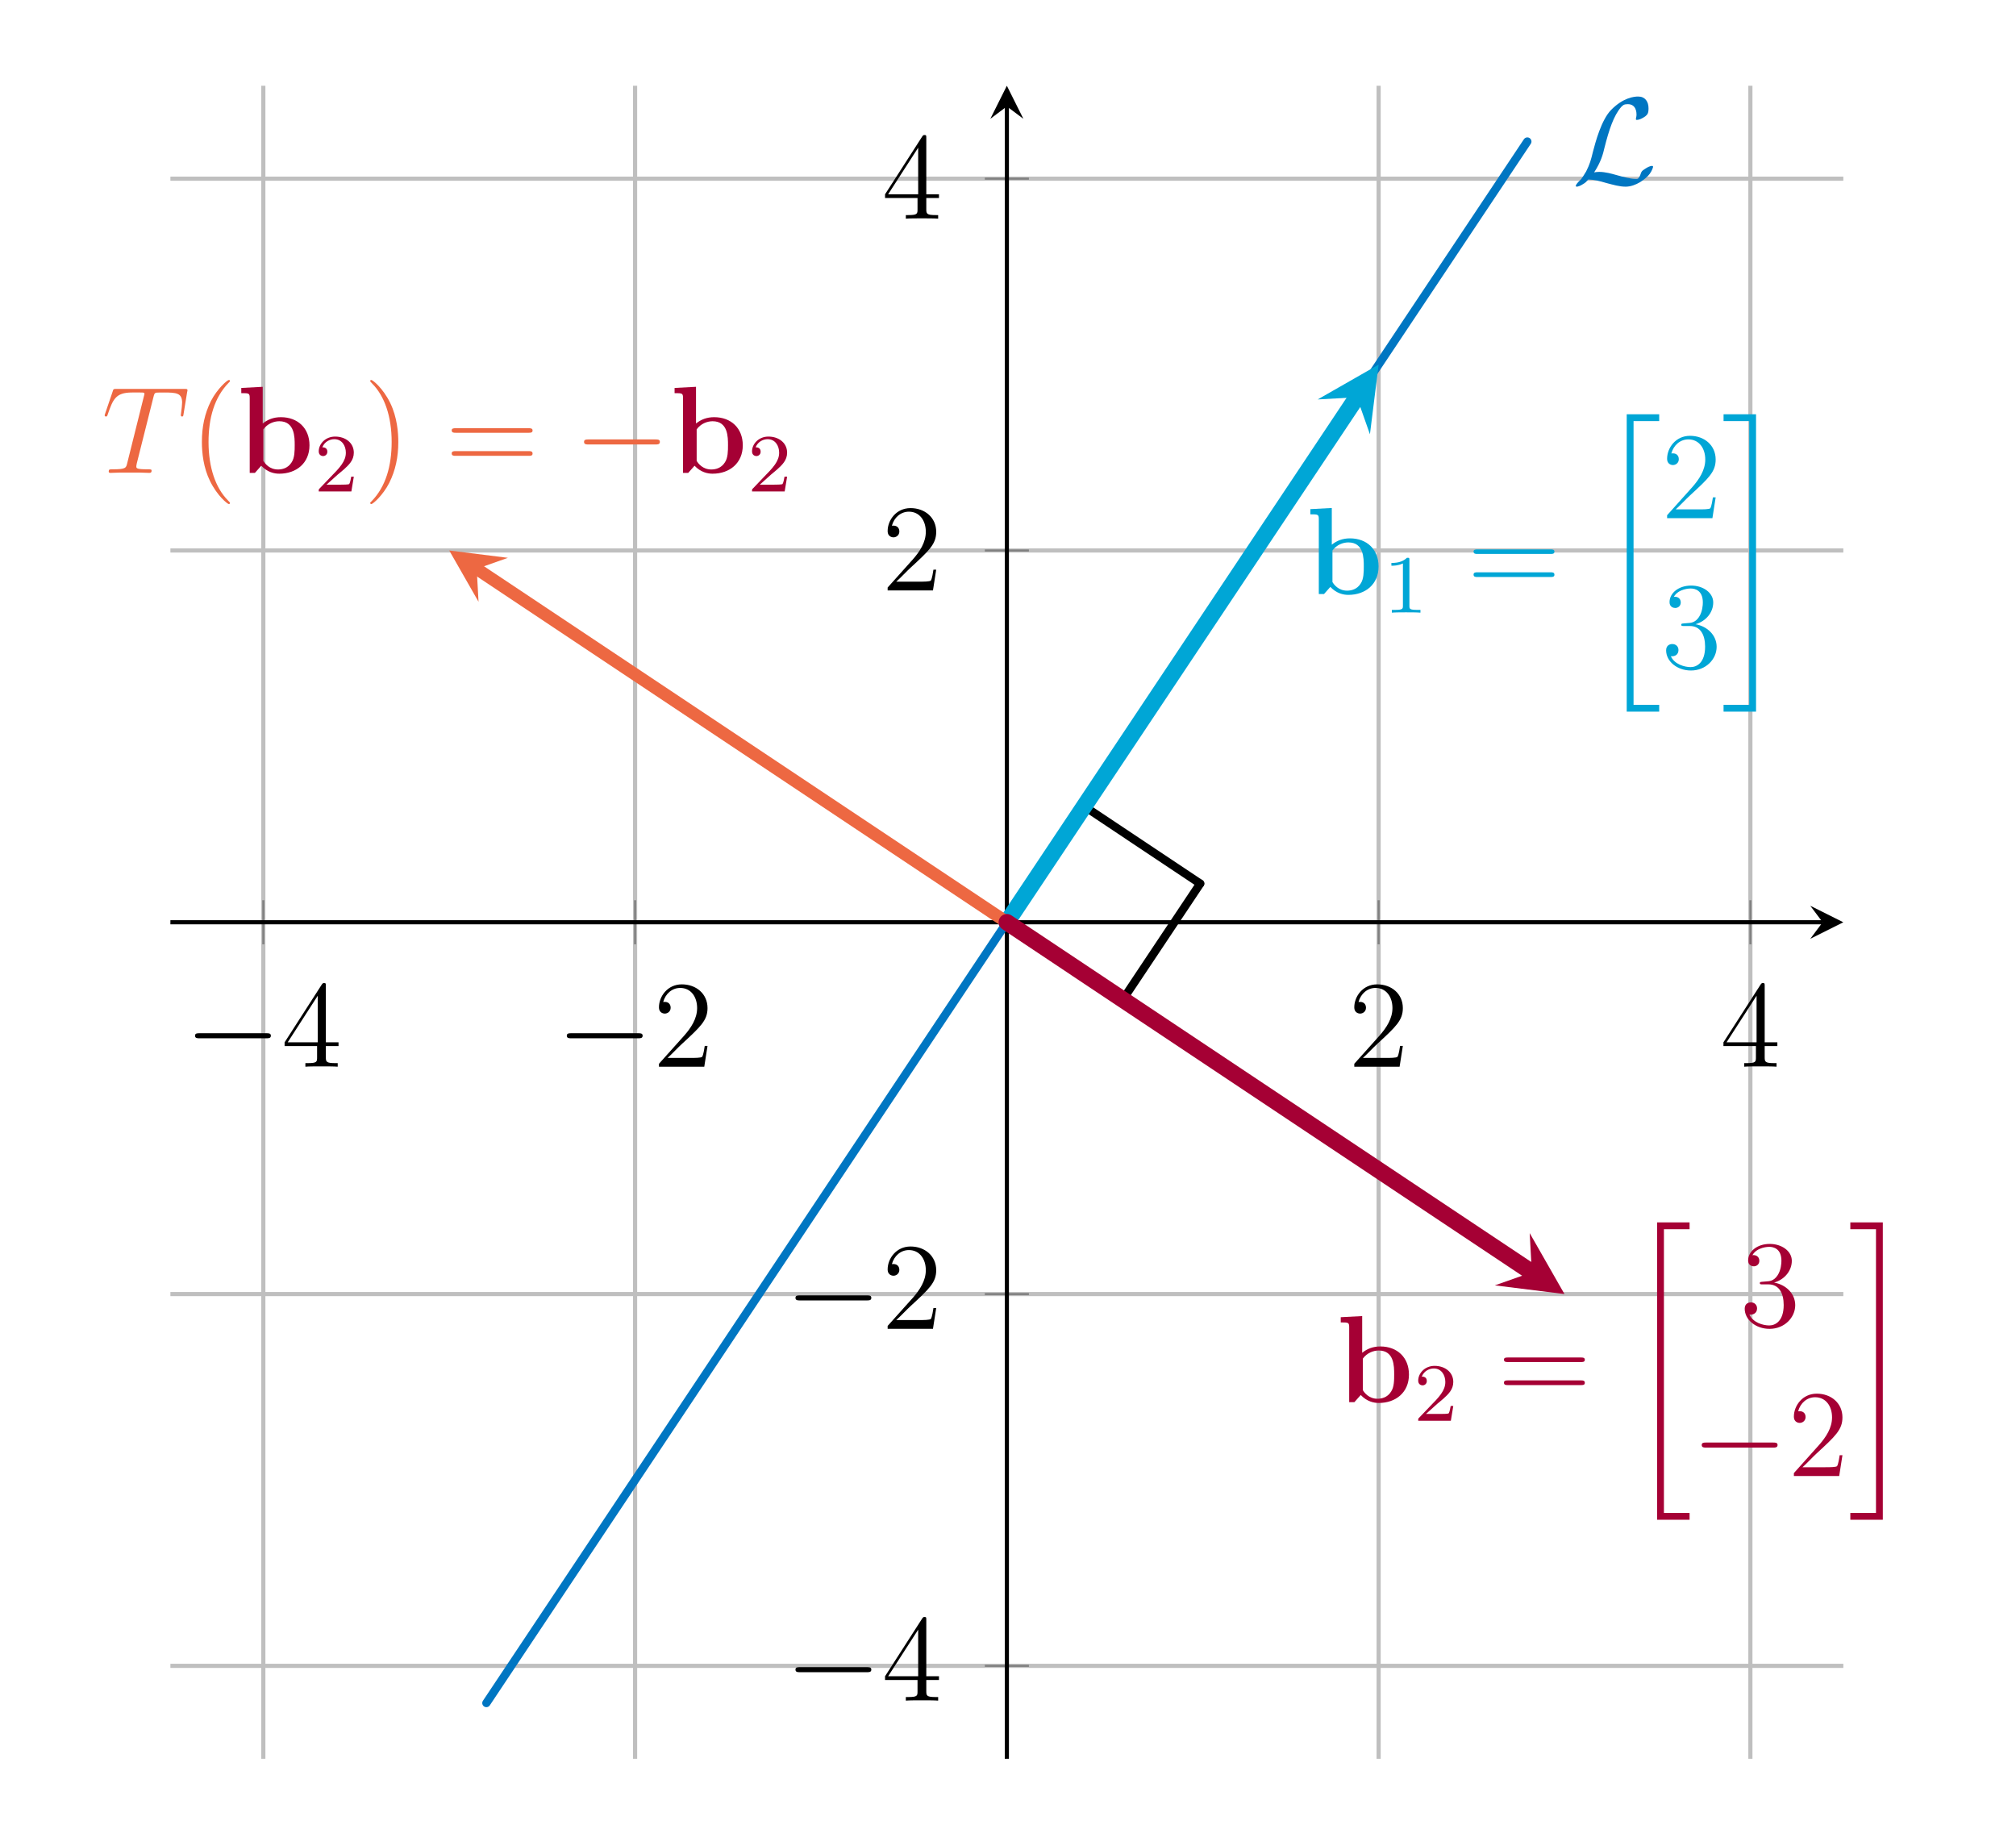
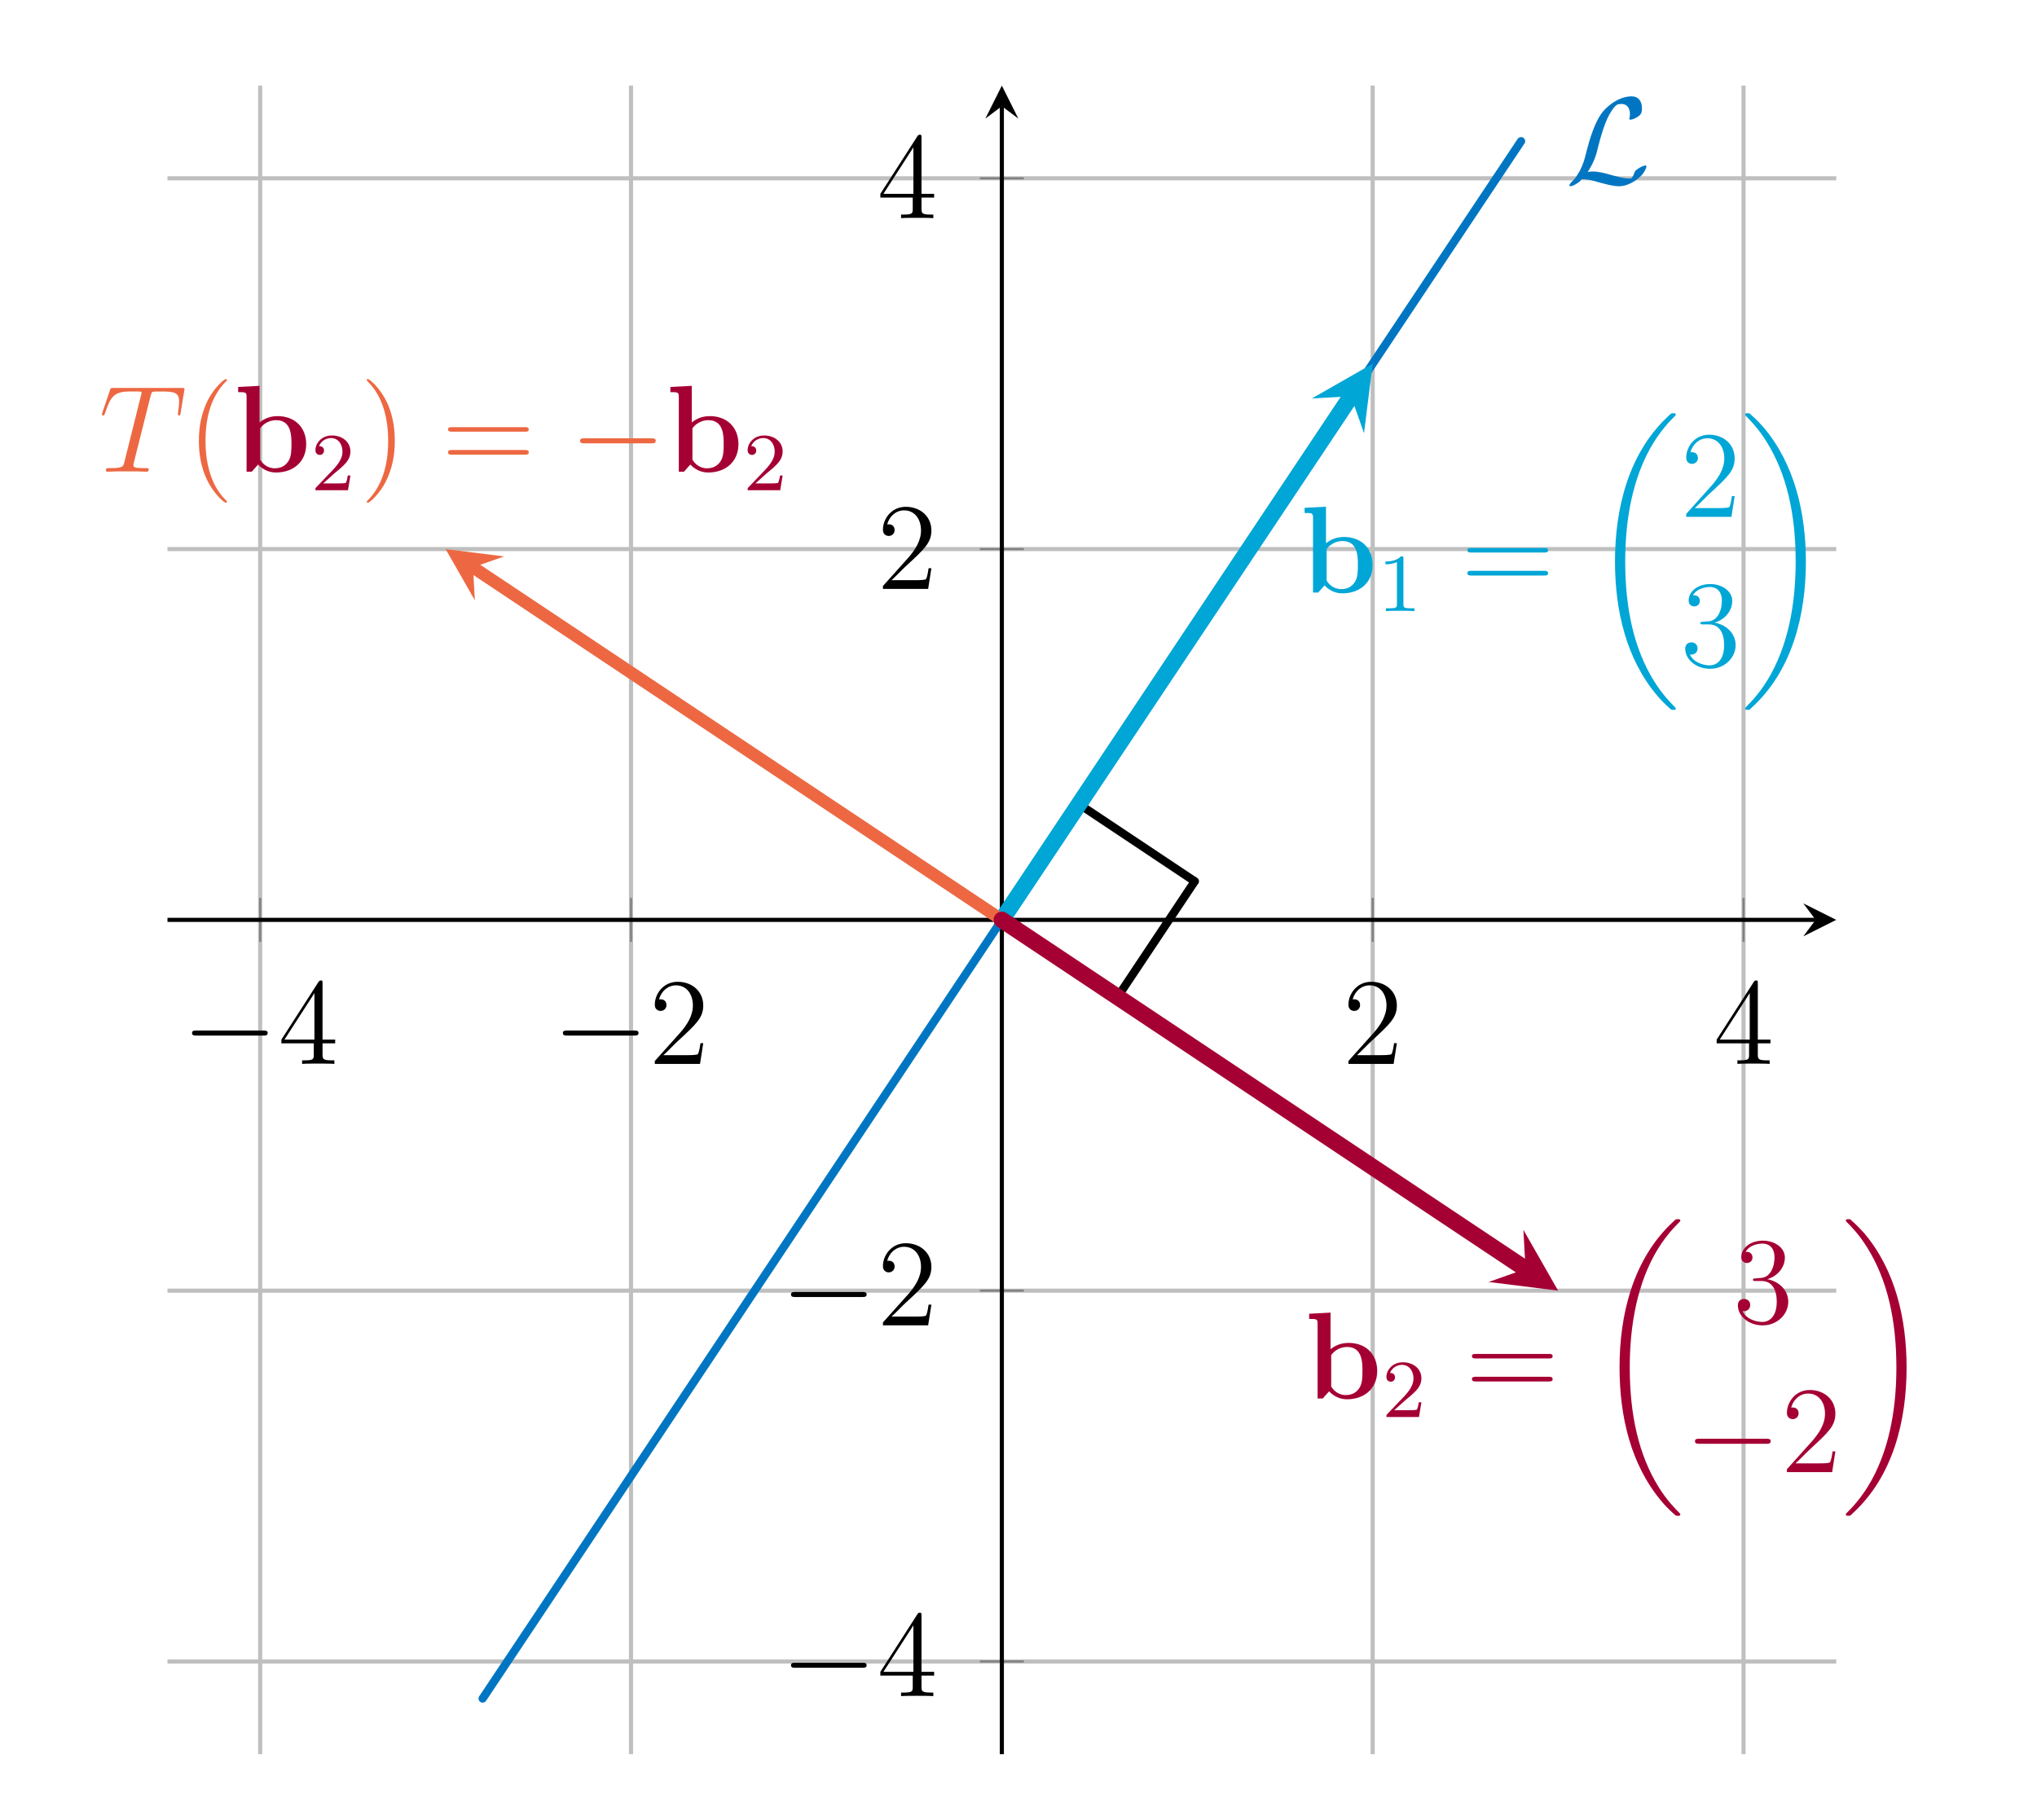
- <svg xmlns="http://www.w3.org/2000/svg" xmlns:xlink="http://www.w3.org/1999/xlink" width="193.97pt" height="175.532pt" viewBox="0 0 193.97 175.532" version="1.2">
+ <svg xmlns="http://www.w3.org/2000/svg" xmlns:xlink="http://www.w3.org/1999/xlink" width="196.461pt" height="175.532pt" viewBox="0 0 196.461 175.532" version="1.2">
  <defs>
    <g>
      <symbol overflow="visible" id="glyph0-0">
        <path style="stroke:none;" d="" />
      </symbol>
      <symbol overflow="visible" id="glyph0-1">
        <path style="stroke:none;" d="M 7.859 -2.734 C 8.062 -2.734 8.281 -2.734 8.281 -2.984 C 8.281 -3.219 8.062 -3.219 7.859 -3.219 L 1.406 -3.219 C 1.203 -3.219 0.984 -3.219 0.984 -2.984 C 0.984 -2.734 1.203 -2.734 1.406 -2.734 Z M 7.859 -2.734 " />
      </symbol>
      <symbol overflow="visible" id="glyph0-2">
        <path style="stroke:none;" d="M 2.141 -1.109 C 2.797 -2.109 3 -2.875 3.141 -3.5 C 3.562 -5.156 4.016 -6.578 4.75 -7.406 C 4.906 -7.562 5 -7.672 5.375 -7.672 C 6.203 -7.672 6.219 -6.844 6.219 -6.672 C 6.219 -6.469 6.156 -6.297 6.156 -6.234 C 6.156 -6.156 6.234 -6.156 6.25 -6.156 C 6.438 -6.156 6.766 -6.281 7.062 -6.5 C 7.266 -6.672 7.375 -6.781 7.375 -7.266 C 7.375 -7.922 7.047 -8.406 6.375 -8.406 C 6 -8.406 4.953 -8.312 3.781 -7.125 C 2.828 -6.156 2.266 -4 2.031 -3.109 C 1.828 -2.281 1.734 -1.922 1.375 -1.203 C 1.281 -1.062 0.984 -0.531 0.812 -0.375 C 0.484 -0.078 0.375 0.125 0.375 0.188 C 0.375 0.219 0.391 0.266 0.484 0.266 C 0.531 0.266 0.781 0.219 1.078 0.016 C 1.281 -0.109 1.312 -0.125 1.578 -0.422 C 2.188 -0.406 2.594 -0.297 3.344 -0.078 C 3.953 0.078 4.562 0.266 5.172 0.266 C 6.141 0.266 7.125 -0.469 7.5 -0.984 C 7.734 -1.312 7.812 -1.609 7.812 -1.641 C 7.812 -1.734 7.734 -1.734 7.719 -1.734 C 7.531 -1.734 7.25 -1.594 7.047 -1.453 C 6.719 -1.25 6.703 -1.188 6.625 -0.984 C 6.562 -0.781 6.5 -0.688 6.453 -0.625 C 6.359 -0.484 6.344 -0.484 6.156 -0.484 C 5.594 -0.484 5 -0.656 4.203 -0.875 C 3.875 -0.969 3.219 -1.156 2.625 -1.156 C 2.469 -1.156 2.297 -1.141 2.141 -1.109 Z M 2.141 -1.109 " />
      </symbol>
      <symbol overflow="visible" id="glyph1-0">
        <path style="stroke:none;" d="" />
      </symbol>
      <symbol overflow="visible" id="glyph1-1">
        <path style="stroke:none;" d="M 4.297 -7.766 C 4.297 -7.984 4.297 -8.047 4.141 -8.047 C 4.047 -8.047 4 -8.047 3.906 -7.906 L 0.328 -2.344 L 0.328 -1.984 L 3.453 -1.984 L 3.453 -0.906 C 3.453 -0.469 3.438 -0.344 2.562 -0.344 L 2.328 -0.344 L 2.328 0 C 2.594 -0.031 3.547 -0.031 3.875 -0.031 C 4.203 -0.031 5.156 -0.031 5.438 0 L 5.438 -0.344 L 5.203 -0.344 C 4.344 -0.344 4.297 -0.469 4.297 -0.906 L 4.297 -1.984 L 5.516 -1.984 L 5.516 -2.344 L 4.297 -2.344 Z M 3.516 -6.828 L 3.516 -2.344 L 0.625 -2.344 Z M 3.516 -6.828 " />
      </symbol>
      <symbol overflow="visible" id="glyph1-2">
        <path style="stroke:none;" d="M 5.25 -2 L 4.984 -2 C 4.953 -1.797 4.859 -1.141 4.734 -0.953 C 4.656 -0.844 3.969 -0.844 3.609 -0.844 L 1.406 -0.844 C 1.734 -1.125 2.453 -1.891 2.766 -2.172 C 4.578 -3.844 5.25 -4.453 5.25 -5.641 C 5.25 -7.016 4.156 -7.922 2.781 -7.922 C 1.391 -7.922 0.578 -6.75 0.578 -5.719 C 0.578 -5.109 1.109 -5.109 1.141 -5.109 C 1.391 -5.109 1.703 -5.297 1.703 -5.672 C 1.703 -6.016 1.484 -6.234 1.141 -6.234 C 1.031 -6.234 1.016 -6.234 0.984 -6.219 C 1.203 -7.031 1.844 -7.578 2.625 -7.578 C 3.641 -7.578 4.25 -6.734 4.25 -5.641 C 4.25 -4.625 3.672 -3.75 3 -2.984 L 0.578 -0.281 L 0.578 0 L 4.938 0 Z M 5.25 -2 " />
      </symbol>
      <symbol overflow="visible" id="glyph1-3">
        <path style="stroke:none;" d="M 8.047 -3.859 C 8.219 -3.859 8.422 -3.859 8.422 -4.078 C 8.422 -4.297 8.219 -4.297 8.047 -4.297 L 1.031 -4.297 C 0.859 -4.297 0.641 -4.297 0.641 -4.094 C 0.641 -3.859 0.844 -3.859 1.031 -3.859 Z M 8.047 -1.641 C 8.219 -1.641 8.422 -1.641 8.422 -1.859 C 8.422 -2.094 8.219 -2.094 8.047 -2.094 L 1.031 -2.094 C 0.859 -2.094 0.641 -2.094 0.641 -1.875 C 0.641 -1.641 0.844 -1.641 1.031 -1.641 Z M 8.047 -1.641 " />
      </symbol>
      <symbol overflow="visible" id="glyph1-4">
        <path style="stroke:none;" d="M 2.188 -4.281 C 1.984 -4.266 1.938 -4.25 1.938 -4.156 C 1.938 -4.031 2 -4.031 2.219 -4.031 L 2.766 -4.031 C 3.781 -4.031 4.234 -3.188 4.234 -2.047 C 4.234 -0.484 3.422 -0.078 2.844 -0.078 C 2.266 -0.078 1.281 -0.344 0.938 -1.125 C 1.328 -1.078 1.672 -1.281 1.672 -1.719 C 1.672 -2.062 1.422 -2.297 1.078 -2.297 C 0.797 -2.297 0.484 -2.141 0.484 -1.688 C 0.484 -0.625 1.547 0.25 2.875 0.25 C 4.297 0.25 5.344 -0.828 5.344 -2.031 C 5.344 -3.141 4.453 -4 3.312 -4.203 C 4.344 -4.5 5.016 -5.359 5.016 -6.297 C 5.016 -7.234 4.047 -7.922 2.891 -7.922 C 1.688 -7.922 0.812 -7.203 0.812 -6.328 C 0.812 -5.859 1.188 -5.766 1.359 -5.766 C 1.609 -5.766 1.891 -5.938 1.891 -6.297 C 1.891 -6.672 1.609 -6.844 1.344 -6.844 C 1.281 -6.844 1.25 -6.844 1.219 -6.828 C 1.672 -7.641 2.797 -7.641 2.844 -7.641 C 3.25 -7.641 4.016 -7.469 4.016 -6.297 C 4.016 -6.062 3.984 -5.406 3.641 -4.891 C 3.281 -4.359 2.875 -4.328 2.547 -4.312 Z M 2.188 -4.281 " />
      </symbol>
      <symbol overflow="visible" id="glyph1-5">
        <path style="stroke:none;" d="M 3.875 2.891 C 3.875 2.859 3.875 2.844 3.672 2.641 C 2.484 1.438 1.812 -0.531 1.812 -2.969 C 1.812 -5.281 2.375 -7.266 3.75 -8.672 C 3.875 -8.781 3.875 -8.812 3.875 -8.844 C 3.875 -8.922 3.812 -8.938 3.766 -8.938 C 3.609 -8.938 2.641 -8.078 2.047 -6.922 C 1.438 -5.703 1.172 -4.438 1.172 -2.969 C 1.172 -1.906 1.328 -0.484 1.953 0.781 C 2.656 2.219 3.641 3 3.766 3 C 3.812 3 3.875 2.969 3.875 2.891 Z M 3.875 2.891 " />
      </symbol>
      <symbol overflow="visible" id="glyph1-6">
        <path style="stroke:none;" d="M 3.359 -2.969 C 3.359 -3.875 3.25 -5.359 2.578 -6.734 C 1.875 -8.172 0.891 -8.938 0.766 -8.938 C 0.719 -8.938 0.656 -8.922 0.656 -8.844 C 0.656 -8.812 0.656 -8.781 0.859 -8.578 C 2.047 -7.375 2.719 -5.406 2.719 -2.984 C 2.719 -0.672 2.156 1.328 0.781 2.734 C 0.656 2.844 0.656 2.859 0.656 2.891 C 0.656 2.969 0.719 3 0.766 3 C 0.922 3 1.891 2.141 2.484 0.969 C 3.094 -0.25 3.359 -1.531 3.359 -2.969 Z M 3.359 -2.969 " />
      </symbol>
      <symbol overflow="visible" id="glyph2-0">
        <path style="stroke:none;" d="" />
      </symbol>
      <symbol overflow="visible" id="glyph2-1">
        <path style="stroke:none;" d="M 2.484 -8.281 L 0.422 -8.172 L 0.422 -7.672 C 1.156 -7.672 1.234 -7.672 1.234 -7.203 L 1.234 0 L 1.734 0 C 1.938 -0.219 2.141 -0.453 2.344 -0.688 C 2.938 -0.062 3.594 0.078 4.078 0.078 C 5.719 0.078 6.984 -0.938 6.984 -2.656 C 6.984 -4.297 5.859 -5.359 4.234 -5.359 C 3.531 -5.359 2.969 -5.141 2.484 -4.75 Z M 2.547 -4.188 C 2.953 -4.75 3.578 -4.969 4.078 -4.969 C 5.562 -4.969 5.562 -3.453 5.562 -2.672 C 5.562 -2.141 5.562 -1.453 5.266 -1.016 C 4.906 -0.438 4.344 -0.328 3.953 -0.328 C 3.141 -0.328 2.703 -0.891 2.547 -1.156 Z M 2.547 -4.188 " />
      </symbol>
      <symbol overflow="visible" id="glyph3-0">
        <path style="stroke:none;" d="" />
      </symbol>
      <symbol overflow="visible" id="glyph3-1">
        <path style="stroke:none;" d="M 2.5 -5.062 C 2.5 -5.281 2.484 -5.281 2.266 -5.281 C 1.938 -4.969 1.516 -4.781 0.766 -4.781 L 0.766 -4.516 C 0.984 -4.516 1.406 -4.516 1.875 -4.734 L 1.875 -0.656 C 1.875 -0.359 1.844 -0.266 1.094 -0.266 L 0.812 -0.266 L 0.812 0 C 1.141 -0.031 1.828 -0.031 2.172 -0.031 C 2.531 -0.031 3.234 -0.031 3.562 0 L 3.562 -0.266 L 3.281 -0.266 C 2.516 -0.266 2.5 -0.359 2.5 -0.656 Z M 2.5 -5.062 " />
      </symbol>
      <symbol overflow="visible" id="glyph3-2">
        <path style="stroke:none;" d="M 2.25 -1.625 C 2.375 -1.734 2.703 -2 2.828 -2.109 C 3.328 -2.562 3.797 -3 3.797 -3.734 C 3.797 -4.672 3 -5.281 2 -5.281 C 1.047 -5.281 0.422 -4.562 0.422 -3.859 C 0.422 -3.469 0.734 -3.406 0.844 -3.406 C 1.016 -3.406 1.25 -3.531 1.25 -3.828 C 1.25 -4.25 0.859 -4.25 0.766 -4.25 C 1 -4.828 1.531 -5.031 1.922 -5.031 C 2.656 -5.031 3.031 -4.391 3.031 -3.734 C 3.031 -2.906 2.453 -2.297 1.516 -1.344 L 0.516 -0.297 C 0.422 -0.219 0.422 -0.203 0.422 0 L 3.562 0 L 3.797 -1.422 L 3.547 -1.422 C 3.516 -1.266 3.453 -0.859 3.359 -0.719 C 3.312 -0.656 2.719 -0.656 2.578 -0.656 L 1.172 -0.656 Z M 2.25 -1.625 " />
      </symbol>
      <symbol overflow="visible" id="glyph4-0">
        <path style="stroke:none;" d="" />
      </symbol>
      <symbol overflow="visible" id="glyph4-1">
-         <path style="stroke:none;" d="M 2.984 28.125 L 6.109 28.125 L 6.109 27.469 L 3.641 27.469 L 3.641 0.172 L 6.109 0.172 L 6.109 -0.484 L 2.984 -0.484 Z M 2.984 28.125 " />
+         <path style="stroke:none;" d="M 8.344 28 C 8.344 27.953 8.328 27.938 8.297 27.891 C 7.859 27.453 7.062 26.656 6.266 25.375 C 4.344 22.297 3.469 18.422 3.469 13.828 C 3.469 10.625 3.906 6.484 5.859 2.938 C 6.812 1.234 7.781 0.266 8.312 -0.266 C 8.344 -0.297 8.344 -0.328 8.344 -0.359 C 8.344 -0.484 8.266 -0.484 8.094 -0.484 C 7.922 -0.484 7.906 -0.484 7.719 -0.297 C 3.734 3.344 2.484 8.797 2.484 13.812 C 2.484 18.5 3.547 23.219 6.578 26.781 C 6.812 27.062 7.266 27.547 7.766 27.984 C 7.906 28.125 7.922 28.125 8.094 28.125 C 8.266 28.125 8.344 28.125 8.344 28 Z M 8.344 28 " />
      </symbol>
      <symbol overflow="visible" id="glyph4-2">
-         <path style="stroke:none;" d="M 2.641 27.469 L 0.172 27.469 L 0.172 28.125 L 3.297 28.125 L 3.297 -0.484 L 0.172 -0.484 L 0.172 0.172 L 2.641 0.172 Z M 2.641 27.469 " />
+         <path style="stroke:none;" d="M 6.281 13.828 C 6.281 9.141 5.203 4.422 2.188 0.859 C 1.938 0.578 1.484 0.094 1 -0.328 C 0.859 -0.484 0.828 -0.484 0.672 -0.484 C 0.531 -0.484 0.422 -0.484 0.422 -0.359 C 0.422 -0.312 0.469 -0.266 0.484 -0.234 C 0.906 0.188 1.703 0.984 2.5 2.281 C 4.422 5.359 5.297 9.234 5.297 13.812 C 5.297 17.031 4.859 21.156 2.891 24.719 C 1.953 26.406 0.969 27.391 0.469 27.891 C 0.438 27.938 0.422 27.969 0.422 28 C 0.422 28.125 0.531 28.125 0.672 28.125 C 0.828 28.125 0.859 28.125 1.031 27.938 C 5.031 24.312 6.281 18.844 6.281 13.828 Z M 6.281 13.828 " />
      </symbol>
      <symbol overflow="visible" id="glyph5-0">
        <path style="stroke:none;" d="" />
      </symbol>
      <symbol overflow="visible" id="glyph5-1">
        <path style="stroke:none;" d="M 4.969 -7.266 C 5.047 -7.562 5.062 -7.672 5.25 -7.719 C 5.344 -7.734 5.734 -7.734 5.984 -7.734 C 7.172 -7.734 7.734 -7.688 7.734 -6.766 C 7.734 -6.578 7.688 -6.125 7.625 -5.688 L 7.609 -5.547 C 7.609 -5.5 7.656 -5.422 7.719 -5.422 C 7.844 -5.422 7.844 -5.484 7.875 -5.672 L 8.219 -7.781 C 8.25 -7.891 8.25 -7.922 8.25 -7.953 C 8.25 -8.078 8.172 -8.078 7.938 -8.078 L 1.422 -8.078 C 1.141 -8.078 1.125 -8.078 1.062 -7.859 L 0.328 -5.703 C 0.328 -5.688 0.281 -5.562 0.281 -5.547 C 0.281 -5.484 0.328 -5.422 0.406 -5.422 C 0.5 -5.422 0.531 -5.469 0.578 -5.625 C 1.078 -7.062 1.328 -7.734 2.906 -7.734 L 3.703 -7.734 C 4 -7.734 4.109 -7.734 4.109 -7.609 C 4.109 -7.578 4.109 -7.547 4.047 -7.328 L 2.453 -0.938 C 2.344 -0.469 2.312 -0.344 1.047 -0.344 C 0.75 -0.344 0.672 -0.344 0.672 -0.125 C 0.672 0 0.797 0 0.859 0 C 1.156 0 1.469 -0.031 1.766 -0.031 L 3.625 -0.031 C 3.922 -0.031 4.25 0 4.547 0 C 4.672 0 4.797 0 4.797 -0.219 C 4.797 -0.344 4.703 -0.344 4.406 -0.344 C 3.328 -0.344 3.328 -0.453 3.328 -0.625 C 3.328 -0.641 3.328 -0.734 3.375 -0.922 Z M 4.969 -7.266 " />
      </symbol>
    </g>
    <clipPath id="clip1">
-       <path d="M 35 2 L 159 2 L 159 175.066 L 35 175.066 Z M 35 2 " />
+       <path d="M 35 2 L 158 2 L 158 175.059 L 35 175.059 Z M 35 2 " />
    </clipPath>
  </defs>
  <g id="surface1">
-     <path style="fill:none;stroke-width:0.399;stroke-linecap:butt;stroke-linejoin:miter;stroke:rgb(75%,75%,75%);stroke-opacity:1;stroke-miterlimit:10;" d="M 8.965 0.001 L 8.965 161.391 M 44.83 0.001 L 44.83 161.391 M 116.56 0.001 L 116.56 161.391 M 152.425 0.001 L 152.425 161.391 " transform="matrix(0.997341,0,0,-0.997341,16.39487,169.2119)" />
-     <path style="fill:none;stroke-width:0.399;stroke-linecap:butt;stroke-linejoin:miter;stroke:rgb(75%,75%,75%);stroke-opacity:1;stroke-miterlimit:10;" d="M -0 8.966 L 161.39 8.966 M -0 44.831 L 161.39 44.831 M -0 116.561 L 161.39 116.561 M -0 152.426 L 161.39 152.426 " transform="matrix(0.997341,0,0,-0.997341,16.39487,169.2119)" />
-     <path style="fill:none;stroke-width:0.199;stroke-linecap:butt;stroke-linejoin:miter;stroke:rgb(50%,50%,50%);stroke-opacity:1;stroke-miterlimit:10;" d="M 8.965 78.569 L 8.965 82.823 M 44.83 78.569 L 44.83 82.823 M 116.56 78.569 L 116.56 82.823 M 152.425 78.569 L 152.425 82.823 " transform="matrix(0.997341,0,0,-0.997341,16.39487,169.2119)" />
-     <path style="fill:none;stroke-width:0.199;stroke-linecap:butt;stroke-linejoin:miter;stroke:rgb(50%,50%,50%);stroke-opacity:1;stroke-miterlimit:10;" d="M 78.568 8.966 L 82.821 8.966 M 78.568 44.831 L 82.821 44.831 M 78.568 116.561 L 82.821 116.561 M 78.568 152.426 L 82.821 152.426 " transform="matrix(0.997341,0,0,-0.997341,16.39487,169.2119)" />
-     <path style="fill:none;stroke-width:0.399;stroke-linecap:butt;stroke-linejoin:miter;stroke:rgb(0%,0%,0%);stroke-opacity:1;stroke-miterlimit:10;" d="M -0 80.696 L 159.396 80.696 " transform="matrix(0.997341,0,0,-0.997341,16.39487,169.2119)" />
-     <path style=" stroke:none;fill-rule:nonzero;fill:rgb(0%,0%,0%);fill-opacity:1;" d="M 177.355 88.73 L 174.176 87.141 L 175.367 88.73 L 174.176 90.32 " />
-     <path style="fill:none;stroke-width:0.399;stroke-linecap:butt;stroke-linejoin:miter;stroke:rgb(0%,0%,0%);stroke-opacity:1;stroke-miterlimit:10;" d="M 80.695 0.001 L 80.695 159.397 " transform="matrix(0.997341,0,0,-0.997341,16.39487,169.2119)" />
-     <path style=" stroke:none;fill-rule:nonzero;fill:rgb(0%,0%,0%);fill-opacity:1;" d="M 96.875 8.25 L 95.285 11.43 L 96.875 10.238 L 98.465 11.43 " />
-     <g style="fill:rgb(0%,0%,0%);fill-opacity:1;">
-       <use xlink:href="#glyph0-1" x="17.781" y="102.626" />
-     </g>
-     <g style="fill:rgb(0%,0%,0%);fill-opacity:1;">
-       <use xlink:href="#glyph1-1" x="27.055" y="102.626" />
-     </g>
-     <g style="fill:rgb(0%,0%,0%);fill-opacity:1;">
-       <use xlink:href="#glyph0-1" x="53.551" y="102.626" />
-     </g>
-     <g style="fill:rgb(0%,0%,0%);fill-opacity:1;">
-       <use xlink:href="#glyph1-2" x="62.824" y="102.626" />
-     </g>
-     <g style="fill:rgb(0%,0%,0%);fill-opacity:1;">
-       <use xlink:href="#glyph1-2" x="129.725" y="102.626" />
-     </g>
-     <g style="fill:rgb(0%,0%,0%);fill-opacity:1;">
-       <use xlink:href="#glyph1-1" x="165.493" y="102.626" />
-     </g>
-     <g style="fill:rgb(0%,0%,0%);fill-opacity:1;">
-       <use xlink:href="#glyph0-1" x="75.553" y="163.615" />
-     </g>
-     <g style="fill:rgb(0%,0%,0%);fill-opacity:1;">
-       <use xlink:href="#glyph1-1" x="84.827" y="163.615" />
-     </g>
-     <g style="fill:rgb(0%,0%,0%);fill-opacity:1;">
-       <use xlink:href="#glyph0-1" x="75.553" y="127.846" />
-     </g>
-     <g style="fill:rgb(0%,0%,0%);fill-opacity:1;">
-       <use xlink:href="#glyph1-2" x="84.827" y="127.846" />
-     </g>
-     <g style="fill:rgb(0%,0%,0%);fill-opacity:1;">
-       <use xlink:href="#glyph1-2" x="84.827" y="56.806" />
-     </g>
-     <g style="fill:rgb(0%,0%,0%);fill-opacity:1;">
-       <use xlink:href="#glyph1-1" x="84.827" y="21.037" />
-     </g>
-     <path style="fill:none;stroke-width:0.797;stroke-linecap:round;stroke-linejoin:miter;stroke:rgb(0%,0%,0%);stroke-opacity:1;stroke-miterlimit:10;" d="M 91.885 73.235 L 99.346 84.425 " transform="matrix(0.997341,0,0,-0.997341,16.39487,169.2119)" />
-     <path style="fill:none;stroke-width:0.797;stroke-linecap:round;stroke-linejoin:miter;stroke:rgb(0%,0%,0%);stroke-opacity:1;stroke-miterlimit:10;" d="M 88.156 91.886 L 99.346 84.425 " transform="matrix(0.997341,0,0,-0.997341,16.39487,169.2119)" />
+     <path style="fill:none;stroke-width:0.399;stroke-linecap:butt;stroke-linejoin:miter;stroke:rgb(75%,75%,75%);stroke-opacity:1;stroke-miterlimit:10;" d="M 8.968 -0.001 L 8.968 161.389 M 44.831 -0.001 L 44.831 161.389 M 116.559 -0.001 L 116.559 161.389 M 152.423 -0.001 L 152.423 161.389 " transform="matrix(0.997264,0,0,-0.997264,16.15069,169.2056)" />
+     <path style="fill:none;stroke-width:0.399;stroke-linecap:butt;stroke-linejoin:miter;stroke:rgb(75%,75%,75%);stroke-opacity:1;stroke-miterlimit:10;" d="M 0.002 8.964 L 161.389 8.964 M 0.002 44.832 L 161.389 44.832 M 0.002 116.56 L 161.389 116.56 M 0.002 152.423 L 161.389 152.423 " transform="matrix(0.997264,0,0,-0.997264,16.15069,169.2056)" />
+     <path style="fill:none;stroke-width:0.199;stroke-linecap:butt;stroke-linejoin:miter;stroke:rgb(50%,50%,50%);stroke-opacity:1;stroke-miterlimit:10;" d="M 8.968 78.569 L 8.968 82.823 M 44.831 78.569 L 44.831 82.823 M 116.559 78.569 L 116.559 82.823 M 152.423 78.569 L 152.423 82.823 " transform="matrix(0.997264,0,0,-0.997264,16.15069,169.2056)" />
+     <path style="fill:none;stroke-width:0.199;stroke-linecap:butt;stroke-linejoin:miter;stroke:rgb(50%,50%,50%);stroke-opacity:1;stroke-miterlimit:10;" d="M 78.568 8.964 L 82.822 8.964 M 78.568 44.832 L 82.822 44.832 M 78.568 116.56 L 82.822 116.56 M 78.568 152.423 L 82.822 152.423 " transform="matrix(0.997264,0,0,-0.997264,16.15069,169.2056)" />
+     <path style="fill:none;stroke-width:0.399;stroke-linecap:butt;stroke-linejoin:miter;stroke:rgb(0%,0%,0%);stroke-opacity:1;stroke-miterlimit:10;" d="M 0.002 80.696 L 159.399 80.696 " transform="matrix(0.997264,0,0,-0.997264,16.15069,169.2056)" />
+     <path style=" stroke:none;fill-rule:nonzero;fill:rgb(0%,0%,0%);fill-opacity:1;" d="M 177.098 88.73 L 173.922 87.141 L 175.113 88.73 L 173.922 90.32 " />
+     <path style="fill:none;stroke-width:0.399;stroke-linecap:butt;stroke-linejoin:miter;stroke:rgb(0%,0%,0%);stroke-opacity:1;stroke-miterlimit:10;" d="M 80.695 -0.001 L 80.695 159.4 " transform="matrix(0.997264,0,0,-0.997264,16.15069,169.2056)" />
+     <path style=" stroke:none;fill-rule:nonzero;fill:rgb(0%,0%,0%);fill-opacity:1;" d="M 96.625 8.258 L 95.035 11.438 L 96.625 10.242 L 98.215 11.438 " />
+     <g style="fill:rgb(0%,0%,0%);fill-opacity:1;">
+       <use xlink:href="#glyph0-1" x="17.537" y="102.625" />
+     </g>
+     <g style="fill:rgb(0%,0%,0%);fill-opacity:1;">
+       <use xlink:href="#glyph1-1" x="26.81" y="102.625" />
+     </g>
+     <g style="fill:rgb(0%,0%,0%);fill-opacity:1;">
+       <use xlink:href="#glyph0-1" x="53.304" y="102.625" />
+     </g>
+     <g style="fill:rgb(0%,0%,0%);fill-opacity:1;">
+       <use xlink:href="#glyph1-2" x="62.576" y="102.625" />
+     </g>
+     <g style="fill:rgb(0%,0%,0%);fill-opacity:1;">
+       <use xlink:href="#glyph1-2" x="129.472" y="102.625" />
+     </g>
+     <g style="fill:rgb(0%,0%,0%);fill-opacity:1;">
+       <use xlink:href="#glyph1-1" x="165.238" y="102.625" />
+     </g>
+     <g style="fill:rgb(0%,0%,0%);fill-opacity:1;">
+       <use xlink:href="#glyph0-1" x="75.304" y="163.609" />
+     </g>
+     <g style="fill:rgb(0%,0%,0%);fill-opacity:1;">
+       <use xlink:href="#glyph1-1" x="84.578" y="163.609" />
+     </g>
+     <g style="fill:rgb(0%,0%,0%);fill-opacity:1;">
+       <use xlink:href="#glyph0-1" x="75.304" y="127.843" />
+     </g>
+     <g style="fill:rgb(0%,0%,0%);fill-opacity:1;">
+       <use xlink:href="#glyph1-2" x="84.578" y="127.843" />
+     </g>
+     <g style="fill:rgb(0%,0%,0%);fill-opacity:1;">
+       <use xlink:href="#glyph1-2" x="84.578" y="56.808" />
+     </g>
+     <g style="fill:rgb(0%,0%,0%);fill-opacity:1;">
+       <use xlink:href="#glyph1-1" x="84.578" y="21.042" />
+     </g>
+     <path style="fill:none;stroke-width:0.797;stroke-linecap:round;stroke-linejoin:miter;stroke:rgb(0%,0%,0%);stroke-opacity:1;stroke-miterlimit:10;" d="M 91.886 73.234 L 99.348 84.425 " transform="matrix(0.997264,0,0,-0.997264,16.15069,169.2056)" />
+     <path style="fill:none;stroke-width:0.797;stroke-linecap:round;stroke-linejoin:miter;stroke:rgb(0%,0%,0%);stroke-opacity:1;stroke-miterlimit:10;" d="M 88.157 91.887 L 99.348 84.425 " transform="matrix(0.997264,0,0,-0.997264,16.15069,169.2056)" />
    <g clip-path="url(#clip1)" clip-rule="nonzero">
-       <path style="fill:none;stroke-width:0.797;stroke-linecap:round;stroke-linejoin:miter;stroke:rgb(0%,46.274%,76.076%);stroke-opacity:1;stroke-miterlimit:10;" d="M 30.483 5.378 L 130.906 156.01 " transform="matrix(0.997341,0,0,-0.997341,16.39487,169.2119)" />
+       <path style="fill:none;stroke-width:0.797;stroke-linecap:round;stroke-linejoin:miter;stroke:rgb(0%,46.274%,76.076%);stroke-opacity:1;stroke-miterlimit:10;" d="M 30.483 5.38 L 130.907 156.011 " transform="matrix(0.997264,0,0,-0.997264,16.15069,169.2056)" />
    </g>
    <g style="fill:rgb(0%,46.274%,76.076%);fill-opacity:1;">
-       <use xlink:href="#glyph0-2" x="151.239" y="17.693" />
-     </g>
-     <path style="fill:none;stroke-width:1.594;stroke-linecap:round;stroke-linejoin:miter;stroke:rgb(0%,65.099%,83.922%);stroke-opacity:1;stroke-miterlimit:10;" d="M 80.695 80.696 L 114.46 131.342 " transform="matrix(0.997341,0,0,-0.997341,16.39487,169.2119)" />
-     <path style=" stroke:none;fill-rule:nonzero;fill:rgb(0%,65.099%,83.922%);fill-opacity:1;" d="M 132.645 35.078 L 126.781 38.43 L 130.551 38.219 L 131.809 41.781 " />
-     <g style="fill:rgb(0%,65.099%,83.922%);fill-opacity:1;">
-       <use xlink:href="#glyph2-1" x="125.655" y="57.154" />
-     </g>
-     <g style="fill:rgb(0%,65.099%,83.922%);fill-opacity:1;">
-       <use xlink:href="#glyph3-1" x="133.107" y="58.943" />
-     </g>
-     <g style="fill:rgb(0%,65.099%,83.922%);fill-opacity:1;">
-       <use xlink:href="#glyph1-3" x="141.138" y="57.154" />
-     </g>
-     <g style="fill:rgb(0%,65.099%,83.922%);fill-opacity:1;">
-       <use xlink:href="#glyph4-1" x="153.531" y="40.341" />
-     </g>
-     <g style="fill:rgb(0%,65.099%,83.922%);fill-opacity:1;">
-       <use xlink:href="#glyph1-2" x="159.823" y="49.851" />
-     </g>
-     <g style="fill:rgb(0%,65.099%,83.922%);fill-opacity:1;">
-       <use xlink:href="#glyph1-4" x="159.823" y="64.259" />
-     </g>
-     <g style="fill:rgb(0%,65.099%,83.922%);fill-opacity:1;">
-       <use xlink:href="#glyph4-2" x="165.661" y="40.341" />
-     </g>
-     <path style="fill:none;stroke-width:1.196;stroke-linecap:round;stroke-linejoin:miter;stroke:rgb(92.94%,40.784%,25.882%);stroke-opacity:1;stroke-miterlimit:10;" d="M 80.695 80.696 L 29.551 114.791 " transform="matrix(0.997341,0,0,-0.997341,16.39487,169.2119)" />
-     <path style=" stroke:none;fill-rule:nonzero;fill:rgb(92.94%,40.784%,25.882%);fill-opacity:1;" d="M 43.223 52.961 L 46.043 57.898 L 45.867 54.727 L 48.867 53.668 " />
-     <g style="fill:rgb(92.94%,40.784%,25.882%);fill-opacity:1;">
-       <use xlink:href="#glyph5-1" x="9.788" y="45.496" />
-     </g>
-     <g style="fill:rgb(92.94%,40.784%,25.882%);fill-opacity:1;">
-       <use xlink:href="#glyph1-5" x="18.253" y="45.496" />
-     </g>
-     <g style="fill:rgb(64.705%,0%,20.392%);fill-opacity:1;">
-       <use xlink:href="#glyph2-1" x="22.793" y="45.496" />
-     </g>
-     <g style="fill:rgb(64.705%,0%,20.392%);fill-opacity:1;">
-       <use xlink:href="#glyph3-2" x="30.245" y="47.284" />
-     </g>
-     <g style="fill:rgb(92.94%,40.784%,25.882%);fill-opacity:1;">
-       <use xlink:href="#glyph1-6" x="34.964" y="45.496" />
-     </g>
-     <g style="fill:rgb(92.94%,40.784%,25.882%);fill-opacity:1;">
-       <use xlink:href="#glyph1-3" x="42.82" y="45.496" />
-     </g>
-     <g style="fill:rgb(92.94%,40.784%,25.882%);fill-opacity:1;">
-       <use xlink:href="#glyph0-1" x="55.209" y="45.496" />
-     </g>
-     <g style="fill:rgb(64.705%,0%,20.392%);fill-opacity:1;">
-       <use xlink:href="#glyph2-1" x="64.483" y="45.496" />
-     </g>
-     <g style="fill:rgb(64.705%,0%,20.392%);fill-opacity:1;">
-       <use xlink:href="#glyph3-2" x="71.935" y="47.284" />
-     </g>
-     <path style="fill:none;stroke-width:1.594;stroke-linecap:round;stroke-linejoin:miter;stroke:rgb(64.705%,0%,20.392%);stroke-opacity:1;stroke-miterlimit:10;" d="M 80.695 80.696 L 131.341 46.93 " transform="matrix(0.997341,0,0,-0.997341,16.39487,169.2119)" />
-     <path style=" stroke:none;fill-rule:nonzero;fill:rgb(64.705%,0%,20.392%);fill-opacity:1;" d="M 150.527 124.5 L 147.18 118.637 L 147.387 122.406 L 143.828 123.664 " />
-     <g style="fill:rgb(64.705%,0%,20.392%);fill-opacity:1;">
-       <use xlink:href="#glyph2-1" x="128.579" y="134.9" />
-     </g>
-     <g style="fill:rgb(64.705%,0%,20.392%);fill-opacity:1;">
-       <use xlink:href="#glyph3-2" x="136.031" y="136.69" />
-     </g>
-     <g style="fill:rgb(64.705%,0%,20.392%);fill-opacity:1;">
-       <use xlink:href="#glyph1-3" x="144.062" y="134.9" />
-     </g>
-     <g style="fill:rgb(64.705%,0%,20.392%);fill-opacity:1;">
-       <use xlink:href="#glyph4-1" x="156.454" y="118.089" />
-     </g>
-     <g style="fill:rgb(64.705%,0%,20.392%);fill-opacity:1;">
-       <use xlink:href="#glyph1-4" x="167.384" y="127.598" />
-     </g>
-     <g style="fill:rgb(64.705%,0%,20.392%);fill-opacity:1;">
-       <use xlink:href="#glyph0-1" x="162.748" y="142.005" />
-     </g>
-     <g style="fill:rgb(64.705%,0%,20.392%);fill-opacity:1;">
-       <use xlink:href="#glyph1-2" x="172.021" y="142.005" />
-     </g>
-     <g style="fill:rgb(64.705%,0%,20.392%);fill-opacity:1;">
-       <use xlink:href="#glyph4-2" x="177.858" y="118.089" />
+       <use xlink:href="#glyph0-2" x="150.985" y="17.698" />
+     </g>
+     <path style="fill:none;stroke-width:1.594;stroke-linecap:round;stroke-linejoin:miter;stroke:rgb(0%,65.099%,83.922%);stroke-opacity:1;stroke-miterlimit:10;" d="M 80.695 80.696 L 114.459 131.342 " transform="matrix(0.997264,0,0,-0.997264,16.15069,169.2056)" />
+     <path style=" stroke:none;fill-rule:nonzero;fill:rgb(0%,65.099%,83.922%);fill-opacity:1;" d="M 132.391 35.082 L 126.527 38.434 L 130.297 38.223 L 131.555 41.781 " />
+     <g style="fill:rgb(0%,65.099%,83.922%);fill-opacity:1;">
+       <use xlink:href="#glyph2-1" x="125.402" y="57.156" />
+     </g>
+     <g style="fill:rgb(0%,65.099%,83.922%);fill-opacity:1;">
+       <use xlink:href="#glyph3-1" x="132.854" y="58.945" />
+     </g>
+     <g style="fill:rgb(0%,65.099%,83.922%);fill-opacity:1;">
+       <use xlink:href="#glyph1-3" x="140.884" y="57.156" />
+     </g>
+     <g style="fill:rgb(0%,65.099%,83.922%);fill-opacity:1;">
+       <use xlink:href="#glyph4-1" x="153.276" y="40.345" />
+     </g>
+     <g style="fill:rgb(0%,65.099%,83.922%);fill-opacity:1;">
+       <use xlink:href="#glyph1-2" x="162.052" y="49.854" />
+     </g>
+     <g style="fill:rgb(0%,65.099%,83.922%);fill-opacity:1;">
+       <use xlink:href="#glyph1-4" x="162.052" y="64.26" />
+     </g>
+     <g style="fill:rgb(0%,65.099%,83.922%);fill-opacity:1;">
+       <use xlink:href="#glyph4-2" x="167.889" y="40.345" />
+     </g>
+     <path style="fill:none;stroke-width:1.196;stroke-linecap:round;stroke-linejoin:miter;stroke:rgb(92.94%,40.784%,25.882%);stroke-opacity:1;stroke-miterlimit:10;" d="M 80.695 80.696 L 29.551 114.793 " transform="matrix(0.997264,0,0,-0.997264,16.15069,169.2056)" />
+     <path style=" stroke:none;fill-rule:nonzero;fill:rgb(92.94%,40.784%,25.882%);fill-opacity:1;" d="M 42.977 52.965 L 45.797 57.902 L 45.621 54.727 L 48.617 53.672 " />
+     <g style="fill:rgb(92.94%,40.784%,25.882%);fill-opacity:1;">
+       <use xlink:href="#glyph5-1" x="9.545" y="45.499" />
+     </g>
+     <g style="fill:rgb(92.94%,40.784%,25.882%);fill-opacity:1;">
+       <use xlink:href="#glyph1-5" x="18.009" y="45.499" />
+     </g>
+     <g style="fill:rgb(64.705%,0%,20.392%);fill-opacity:1;">
+       <use xlink:href="#glyph2-1" x="22.548" y="45.499" />
+     </g>
+     <g style="fill:rgb(64.705%,0%,20.392%);fill-opacity:1;">
+       <use xlink:href="#glyph3-2" x="30" y="47.287" />
+     </g>
+     <g style="fill:rgb(92.94%,40.784%,25.882%);fill-opacity:1;">
+       <use xlink:href="#glyph1-6" x="34.719" y="45.499" />
+     </g>
+     <g style="fill:rgb(92.94%,40.784%,25.882%);fill-opacity:1;">
+       <use xlink:href="#glyph1-3" x="42.573" y="45.499" />
+     </g>
+     <g style="fill:rgb(92.94%,40.784%,25.882%);fill-opacity:1;">
+       <use xlink:href="#glyph0-1" x="54.962" y="45.499" />
+     </g>
+     <g style="fill:rgb(64.705%,0%,20.392%);fill-opacity:1;">
+       <use xlink:href="#glyph2-1" x="64.235" y="45.499" />
+     </g>
+     <g style="fill:rgb(64.705%,0%,20.392%);fill-opacity:1;">
+       <use xlink:href="#glyph3-2" x="71.686" y="47.287" />
+     </g>
+     <path style="fill:none;stroke-width:1.594;stroke-linecap:round;stroke-linejoin:miter;stroke:rgb(64.705%,0%,20.392%);stroke-opacity:1;stroke-miterlimit:10;" d="M 80.695 80.696 L 131.341 46.932 " transform="matrix(0.997264,0,0,-0.997264,16.15069,169.2056)" />
+     <path style=" stroke:none;fill-rule:nonzero;fill:rgb(64.705%,0%,20.392%);fill-opacity:1;" d="M 150.273 124.496 L 146.926 118.633 L 147.133 122.402 L 143.574 123.66 " />
+     <g style="fill:rgb(64.705%,0%,20.392%);fill-opacity:1;">
+       <use xlink:href="#glyph2-1" x="125.842" y="134.897" />
+     </g>
+     <g style="fill:rgb(64.705%,0%,20.392%);fill-opacity:1;">
+       <use xlink:href="#glyph3-2" x="133.293" y="136.686" />
+     </g>
+     <g style="fill:rgb(64.705%,0%,20.392%);fill-opacity:1;">
+       <use xlink:href="#glyph1-3" x="141.324" y="134.897" />
+     </g>
+     <g style="fill:rgb(64.705%,0%,20.392%);fill-opacity:1;">
+       <use xlink:href="#glyph4-1" x="153.716" y="118.087" />
+     </g>
+     <g style="fill:rgb(64.705%,0%,20.392%);fill-opacity:1;">
+       <use xlink:href="#glyph1-4" x="167.128" y="127.595" />
+     </g>
+     <g style="fill:rgb(64.705%,0%,20.392%);fill-opacity:1;">
+       <use xlink:href="#glyph0-1" x="162.492" y="142.001" />
+     </g>
+     <g style="fill:rgb(64.705%,0%,20.392%);fill-opacity:1;">
+       <use xlink:href="#glyph1-2" x="171.765" y="142.001" />
+     </g>
+     <g style="fill:rgb(64.705%,0%,20.392%);fill-opacity:1;">
+       <use xlink:href="#glyph4-2" x="177.602" y="118.087" />
    </g>
  </g>
</svg>
